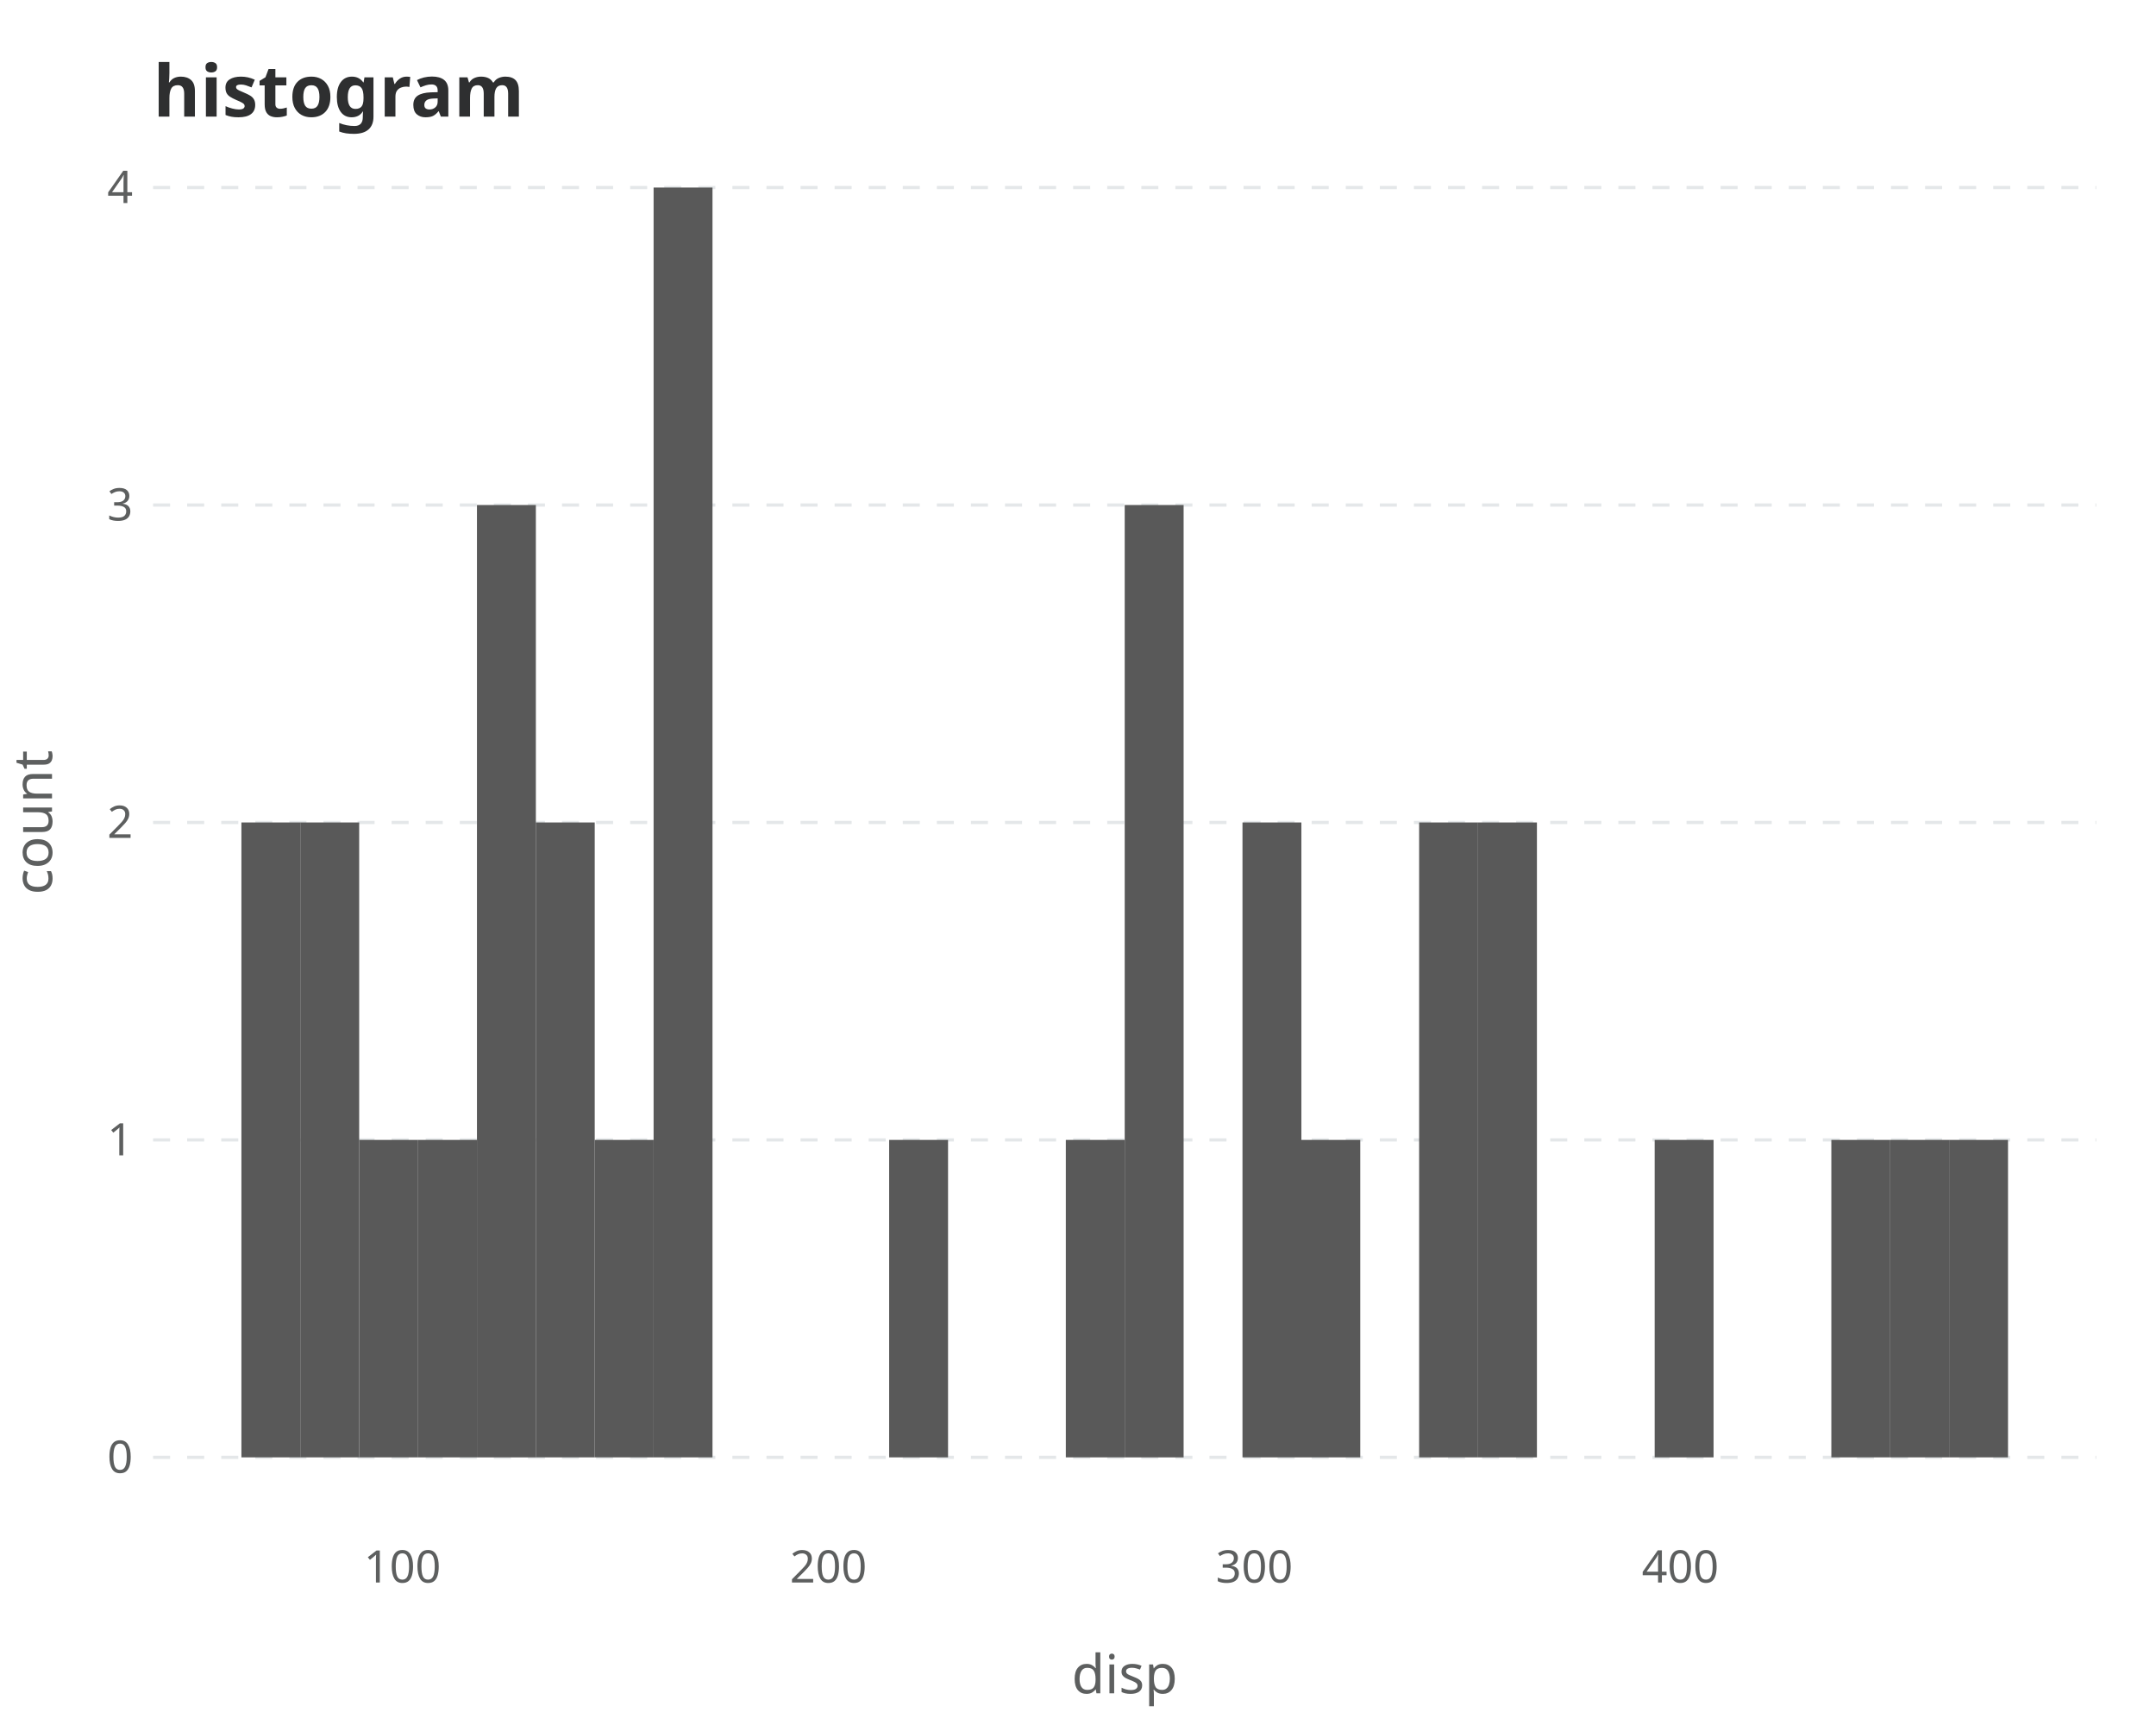
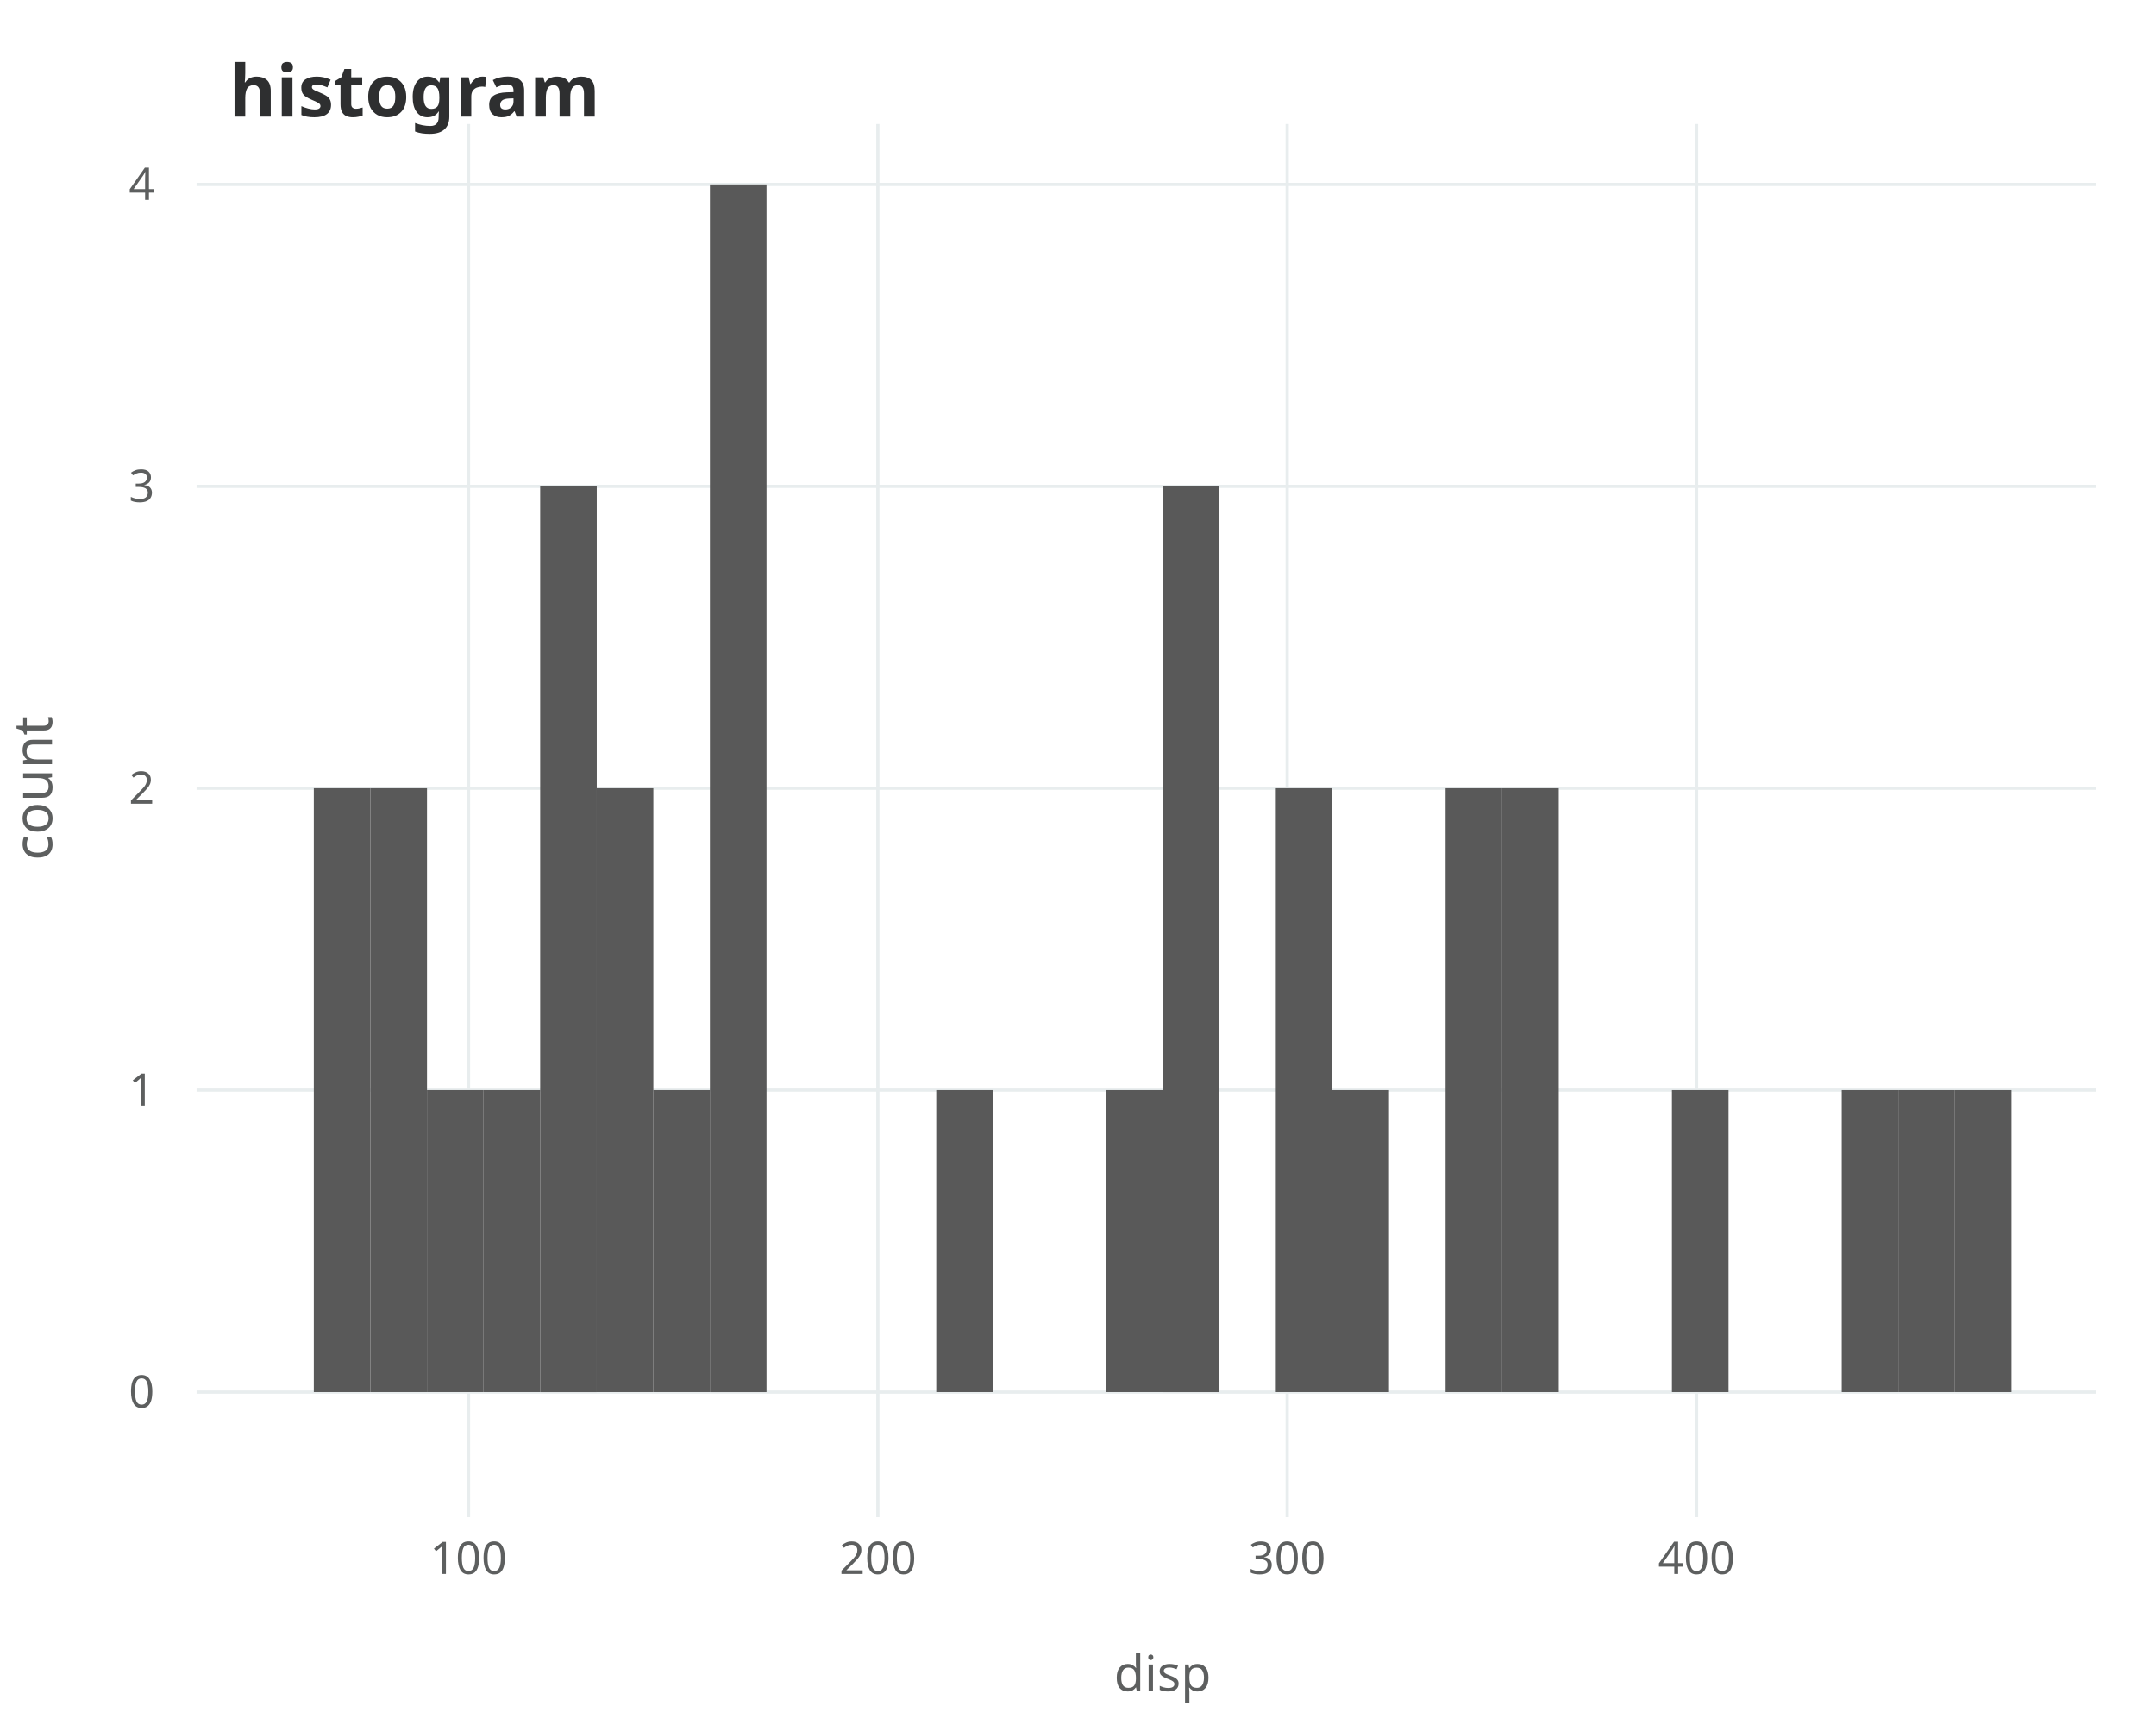
<svg xmlns="http://www.w3.org/2000/svg" class="svglite" data-engine-version="2.0" width="720.00pt" height="576.00pt" viewBox="0 0 720.00 576.00">
  <defs>
    <style type="text/css">
    .svglite line, .svglite polyline, .svglite polygon, .svglite path, .svglite rect, .svglite circle {
      fill: none;
      stroke: #000000;
      stroke-linecap: round;
      stroke-linejoin: round;
      stroke-miterlimit: 10.00;
    }
  </style>
  </defs>
  <rect width="100%" height="100%" style="stroke: none; fill: #FFFFFF;" />
  <defs>
    <clipPath id="cpMC4wMHw3MjAuMDB8MC4wMHw1NzYuMDA=">
      <rect x="0.00" y="0.00" width="720.00" height="576.00" />
    </clipPath>
  </defs>
  <g clip-path="url(#cpMC4wMHw3MjAuMDB8MC4wMHw1NzYuMDA=)">
    <rect x="0.00" y="0.00" width="720.00" height="576.00" style="stroke-width: 1.45; stroke: #FFFFFF; fill: #FFFFFF;" />
  </g>
  <defs>
-     <clipPath id="cpNTEuMTJ8NzAwLjA3fDQxLjQyfDUwNy44Mw==">
-       <rect x="51.12" y="41.42" width="648.96" height="466.41" />
+     <clipPath id="cpNzYuNDV8NzAwLjA3fDQxLjQyfDQ4NS4wMA==">
+       <rect x="76.45" y="41.42" width="623.62" height="443.57" />
    </clipPath>
  </defs>
-   <g clip-path="url(#cpNTEuMTJ8NzAwLjA3fDQxLjQyfDUwNy44Mw==)">
-     <polyline points="51.12,486.63 700.07,486.63 " style="stroke-width: 1.07; stroke: #E4E7E9; stroke-dasharray: 5.69,5.69; stroke-linecap: butt;" />
-     <polyline points="51.12,380.63 700.07,380.63 " style="stroke-width: 1.07; stroke: #E4E7E9; stroke-dasharray: 5.69,5.69; stroke-linecap: butt;" />
-     <polyline points="51.12,274.63 700.07,274.63 " style="stroke-width: 1.07; stroke: #E4E7E9; stroke-dasharray: 5.69,5.69; stroke-linecap: butt;" />
-     <polyline points="51.12,168.63 700.07,168.63 " style="stroke-width: 1.07; stroke: #E4E7E9; stroke-dasharray: 5.69,5.69; stroke-linecap: butt;" />
-     <polyline points="51.12,62.62 700.07,62.62 " style="stroke-width: 1.07; stroke: #E4E7E9; stroke-dasharray: 5.69,5.69; stroke-linecap: butt;" />
-     <rect x="80.62" y="274.63" width="19.67" height="212.00" style="stroke-width: 1.07; stroke: none; stroke-linecap: butt; stroke-linejoin: miter; fill: #595959;" />
-     <rect x="100.28" y="274.63" width="19.67" height="212.00" style="stroke-width: 1.07; stroke: none; stroke-linecap: butt; stroke-linejoin: miter; fill: #595959;" />
-     <rect x="119.95" y="380.63" width="19.67" height="106.00" style="stroke-width: 1.07; stroke: none; stroke-linecap: butt; stroke-linejoin: miter; fill: #595959;" />
-     <rect x="139.61" y="380.63" width="19.67" height="106.00" style="stroke-width: 1.07; stroke: none; stroke-linecap: butt; stroke-linejoin: miter; fill: #595959;" />
-     <rect x="159.28" y="168.63" width="19.67" height="318.01" style="stroke-width: 1.07; stroke: none; stroke-linecap: butt; stroke-linejoin: miter; fill: #595959;" />
-     <rect x="178.94" y="274.63" width="19.67" height="212.00" style="stroke-width: 1.07; stroke: none; stroke-linecap: butt; stroke-linejoin: miter; fill: #595959;" />
-     <rect x="198.61" y="380.63" width="19.67" height="106.00" style="stroke-width: 1.07; stroke: none; stroke-linecap: butt; stroke-linejoin: miter; fill: #595959;" />
-     <rect x="218.27" y="62.62" width="19.67" height="424.01" style="stroke-width: 1.07; stroke: none; stroke-linecap: butt; stroke-linejoin: miter; fill: #595959;" />
-     <rect x="237.94" y="486.63" width="19.67" height="0.00" style="stroke-width: 1.07; stroke: none; stroke-linecap: butt; stroke-linejoin: miter; fill: #595959;" />
-     <rect x="257.60" y="486.63" width="19.67" height="0.00" style="stroke-width: 1.07; stroke: none; stroke-linecap: butt; stroke-linejoin: miter; fill: #595959;" />
-     <rect x="277.27" y="486.63" width="19.67" height="0.00" style="stroke-width: 1.07; stroke: none; stroke-linecap: butt; stroke-linejoin: miter; fill: #595959;" />
-     <rect x="296.93" y="380.63" width="19.67" height="106.00" style="stroke-width: 1.07; stroke: none; stroke-linecap: butt; stroke-linejoin: miter; fill: #595959;" />
-     <rect x="316.60" y="486.63" width="19.67" height="0.00" style="stroke-width: 1.07; stroke: none; stroke-linecap: butt; stroke-linejoin: miter; fill: #595959;" />
-     <rect x="336.27" y="486.63" width="19.67" height="0.00" style="stroke-width: 1.07; stroke: none; stroke-linecap: butt; stroke-linejoin: miter; fill: #595959;" />
-     <rect x="355.93" y="380.63" width="19.67" height="106.00" style="stroke-width: 1.07; stroke: none; stroke-linecap: butt; stroke-linejoin: miter; fill: #595959;" />
-     <rect x="375.60" y="168.63" width="19.67" height="318.01" style="stroke-width: 1.07; stroke: none; stroke-linecap: butt; stroke-linejoin: miter; fill: #595959;" />
-     <rect x="395.26" y="486.63" width="19.67" height="0.00" style="stroke-width: 1.07; stroke: none; stroke-linecap: butt; stroke-linejoin: miter; fill: #595959;" />
-     <rect x="414.93" y="274.63" width="19.67" height="212.00" style="stroke-width: 1.07; stroke: none; stroke-linecap: butt; stroke-linejoin: miter; fill: #595959;" />
-     <rect x="434.59" y="380.63" width="19.67" height="106.00" style="stroke-width: 1.07; stroke: none; stroke-linecap: butt; stroke-linejoin: miter; fill: #595959;" />
-     <rect x="454.26" y="486.63" width="19.67" height="0.00" style="stroke-width: 1.07; stroke: none; stroke-linecap: butt; stroke-linejoin: miter; fill: #595959;" />
-     <rect x="473.92" y="274.63" width="19.67" height="212.00" style="stroke-width: 1.07; stroke: none; stroke-linecap: butt; stroke-linejoin: miter; fill: #595959;" />
-     <rect x="493.59" y="274.63" width="19.67" height="212.00" style="stroke-width: 1.07; stroke: none; stroke-linecap: butt; stroke-linejoin: miter; fill: #595959;" />
-     <rect x="513.25" y="486.63" width="19.67" height="0.00" style="stroke-width: 1.07; stroke: none; stroke-linecap: butt; stroke-linejoin: miter; fill: #595959;" />
-     <rect x="532.92" y="486.63" width="19.67" height="0.00" style="stroke-width: 1.07; stroke: none; stroke-linecap: butt; stroke-linejoin: miter; fill: #595959;" />
-     <rect x="552.58" y="380.63" width="19.67" height="106.00" style="stroke-width: 1.07; stroke: none; stroke-linecap: butt; stroke-linejoin: miter; fill: #595959;" />
-     <rect x="572.25" y="486.63" width="19.67" height="0.00" style="stroke-width: 1.07; stroke: none; stroke-linecap: butt; stroke-linejoin: miter; fill: #595959;" />
-     <rect x="591.92" y="486.63" width="19.67" height="0.00" style="stroke-width: 1.07; stroke: none; stroke-linecap: butt; stroke-linejoin: miter; fill: #595959;" />
-     <rect x="611.58" y="380.63" width="19.67" height="106.00" style="stroke-width: 1.07; stroke: none; stroke-linecap: butt; stroke-linejoin: miter; fill: #595959;" />
-     <rect x="631.25" y="380.63" width="19.67" height="106.00" style="stroke-width: 1.07; stroke: none; stroke-linecap: butt; stroke-linejoin: miter; fill: #595959;" />
-     <rect x="650.91" y="380.63" width="19.67" height="106.00" style="stroke-width: 1.07; stroke: none; stroke-linecap: butt; stroke-linejoin: miter; fill: #595959;" />
+   <g clip-path="url(#cpNzYuNDV8NzAwLjA3fDQxLjQyfDQ4NS4wMA==)">
+     <polyline points="76.45,464.83 700.07,464.83 " style="stroke-width: 1.07; stroke: #E8EDEE; stroke-linecap: butt;" />
+     <polyline points="76.45,364.02 700.07,364.02 " style="stroke-width: 1.07; stroke: #E8EDEE; stroke-linecap: butt;" />
+     <polyline points="76.45,263.21 700.07,263.21 " style="stroke-width: 1.07; stroke: #E8EDEE; stroke-linecap: butt;" />
+     <polyline points="76.45,162.40 700.07,162.40 " style="stroke-width: 1.07; stroke: #E8EDEE; stroke-linecap: butt;" />
+     <polyline points="76.45,61.59 700.07,61.59 " style="stroke-width: 1.07; stroke: #E8EDEE; stroke-linecap: butt;" />
+     <polyline points="156.46,485.00 156.46,41.42 " style="stroke-width: 1.07; stroke: #E8EDEE; stroke-linecap: butt;" />
+     <polyline points="293.16,485.00 293.16,41.42 " style="stroke-width: 1.07; stroke: #E8EDEE; stroke-linecap: butt;" />
+     <polyline points="429.86,485.00 429.86,41.42 " style="stroke-width: 1.07; stroke: #E8EDEE; stroke-linecap: butt;" />
+     <polyline points="566.56,485.00 566.56,41.42 " style="stroke-width: 1.07; stroke: #E8EDEE; stroke-linecap: butt;" />
+     <rect x="104.80" y="263.21" width="18.90" height="201.62" style="stroke-width: 1.07; stroke: none; stroke-linecap: butt; stroke-linejoin: miter; fill: #595959;" />
+     <rect x="123.70" y="263.21" width="18.90" height="201.62" style="stroke-width: 1.07; stroke: none; stroke-linecap: butt; stroke-linejoin: miter; fill: #595959;" />
+     <rect x="142.59" y="364.02" width="18.90" height="100.81" style="stroke-width: 1.07; stroke: none; stroke-linecap: butt; stroke-linejoin: miter; fill: #595959;" />
+     <rect x="161.49" y="364.02" width="18.90" height="100.81" style="stroke-width: 1.07; stroke: none; stroke-linecap: butt; stroke-linejoin: miter; fill: #595959;" />
+     <rect x="180.39" y="162.40" width="18.90" height="302.44" style="stroke-width: 1.07; stroke: none; stroke-linecap: butt; stroke-linejoin: miter; fill: #595959;" />
+     <rect x="199.29" y="263.21" width="18.90" height="201.62" style="stroke-width: 1.07; stroke: none; stroke-linecap: butt; stroke-linejoin: miter; fill: #595959;" />
+     <rect x="218.18" y="364.02" width="18.90" height="100.81" style="stroke-width: 1.07; stroke: none; stroke-linecap: butt; stroke-linejoin: miter; fill: #595959;" />
+     <rect x="237.08" y="61.59" width="18.90" height="403.25" style="stroke-width: 1.07; stroke: none; stroke-linecap: butt; stroke-linejoin: miter; fill: #595959;" />
+     <rect x="255.98" y="464.83" width="18.90" height="0.00" style="stroke-width: 1.07; stroke: none; stroke-linecap: butt; stroke-linejoin: miter; fill: #595959;" />
+     <rect x="274.88" y="464.83" width="18.90" height="0.00" style="stroke-width: 1.07; stroke: none; stroke-linecap: butt; stroke-linejoin: miter; fill: #595959;" />
+     <rect x="293.78" y="464.83" width="18.90" height="0.00" style="stroke-width: 1.07; stroke: none; stroke-linecap: butt; stroke-linejoin: miter; fill: #595959;" />
+     <rect x="312.67" y="364.02" width="18.90" height="100.81" style="stroke-width: 1.07; stroke: none; stroke-linecap: butt; stroke-linejoin: miter; fill: #595959;" />
+     <rect x="331.57" y="464.83" width="18.90" height="0.00" style="stroke-width: 1.07; stroke: none; stroke-linecap: butt; stroke-linejoin: miter; fill: #595959;" />
+     <rect x="350.47" y="464.83" width="18.90" height="0.00" style="stroke-width: 1.07; stroke: none; stroke-linecap: butt; stroke-linejoin: miter; fill: #595959;" />
+     <rect x="369.37" y="364.02" width="18.90" height="100.81" style="stroke-width: 1.07; stroke: none; stroke-linecap: butt; stroke-linejoin: miter; fill: #595959;" />
+     <rect x="388.26" y="162.40" width="18.90" height="302.44" style="stroke-width: 1.07; stroke: none; stroke-linecap: butt; stroke-linejoin: miter; fill: #595959;" />
+     <rect x="407.16" y="464.83" width="18.90" height="0.00" style="stroke-width: 1.07; stroke: none; stroke-linecap: butt; stroke-linejoin: miter; fill: #595959;" />
+     <rect x="426.06" y="263.21" width="18.90" height="201.62" style="stroke-width: 1.07; stroke: none; stroke-linecap: butt; stroke-linejoin: miter; fill: #595959;" />
+     <rect x="444.96" y="364.02" width="18.90" height="100.81" style="stroke-width: 1.07; stroke: none; stroke-linecap: butt; stroke-linejoin: miter; fill: #595959;" />
+     <rect x="463.85" y="464.83" width="18.90" height="0.00" style="stroke-width: 1.07; stroke: none; stroke-linecap: butt; stroke-linejoin: miter; fill: #595959;" />
+     <rect x="482.75" y="263.21" width="18.90" height="201.62" style="stroke-width: 1.07; stroke: none; stroke-linecap: butt; stroke-linejoin: miter; fill: #595959;" />
+     <rect x="501.65" y="263.21" width="18.90" height="201.62" style="stroke-width: 1.07; stroke: none; stroke-linecap: butt; stroke-linejoin: miter; fill: #595959;" />
+     <rect x="520.55" y="464.83" width="18.90" height="0.00" style="stroke-width: 1.07; stroke: none; stroke-linecap: butt; stroke-linejoin: miter; fill: #595959;" />
+     <rect x="539.44" y="464.83" width="18.90" height="0.00" style="stroke-width: 1.07; stroke: none; stroke-linecap: butt; stroke-linejoin: miter; fill: #595959;" />
+     <rect x="558.34" y="364.02" width="18.90" height="100.81" style="stroke-width: 1.07; stroke: none; stroke-linecap: butt; stroke-linejoin: miter; fill: #595959;" />
+     <rect x="577.24" y="464.83" width="18.90" height="0.00" style="stroke-width: 1.07; stroke: none; stroke-linecap: butt; stroke-linejoin: miter; fill: #595959;" />
+     <rect x="596.14" y="464.83" width="18.90" height="0.00" style="stroke-width: 1.07; stroke: none; stroke-linecap: butt; stroke-linejoin: miter; fill: #595959;" />
+     <rect x="615.04" y="364.02" width="18.90" height="100.81" style="stroke-width: 1.07; stroke: none; stroke-linecap: butt; stroke-linejoin: miter; fill: #595959;" />
+     <rect x="633.93" y="364.02" width="18.90" height="100.81" style="stroke-width: 1.07; stroke: none; stroke-linecap: butt; stroke-linejoin: miter; fill: #595959;" />
+     <rect x="652.83" y="364.02" width="18.90" height="100.81" style="stroke-width: 1.07; stroke: none; stroke-linecap: butt; stroke-linejoin: miter; fill: #595959;" />
  </g>
  <g clip-path="url(#cpMC4wMHw3MjAuMDB8MC4wMHw1NzYuMDA=)">
-     <text x="44.39" y="491.79" text-anchor="end" style="font-size: 15.00px; fill: #5D5F5F; font-family: sans;" textLength="8.34px" lengthAdjust="spacingAndGlyphs">0</text>
-     <text x="44.39" y="385.79" text-anchor="end" style="font-size: 15.00px; fill: #5D5F5F; font-family: sans;" textLength="8.34px" lengthAdjust="spacingAndGlyphs">1</text>
-     <text x="44.39" y="279.79" text-anchor="end" style="font-size: 15.00px; fill: #5D5F5F; font-family: sans;" textLength="8.34px" lengthAdjust="spacingAndGlyphs">2</text>
-     <text x="44.39" y="173.79" text-anchor="end" style="font-size: 15.00px; fill: #5D5F5F; font-family: sans;" textLength="8.34px" lengthAdjust="spacingAndGlyphs">3</text>
-     <text x="44.39" y="67.79" text-anchor="end" style="font-size: 15.00px; fill: #5D5F5F; font-family: sans;" textLength="8.34px" lengthAdjust="spacingAndGlyphs">4</text>
-     <text x="134.38" y="528.43" text-anchor="middle" style="font-size: 15.00px; fill: #5D5F5F; font-family: sans;" textLength="25.03px" lengthAdjust="spacingAndGlyphs">100</text>
-     <text x="276.63" y="528.43" text-anchor="middle" style="font-size: 15.00px; fill: #5D5F5F; font-family: sans;" textLength="25.03px" lengthAdjust="spacingAndGlyphs">200</text>
-     <text x="418.88" y="528.43" text-anchor="middle" style="font-size: 15.00px; fill: #5D5F5F; font-family: sans;" textLength="25.03px" lengthAdjust="spacingAndGlyphs">300</text>
-     <text x="561.14" y="528.43" text-anchor="middle" style="font-size: 15.00px; fill: #5D5F5F; font-family: sans;" textLength="25.03px" lengthAdjust="spacingAndGlyphs">400</text>
-     <text x="375.60" y="565.42" text-anchor="middle" style="font-size: 18.00px; fill: #5D5F5F; font-family: sans;" textLength="33.03px" lengthAdjust="spacingAndGlyphs">disp</text>
-     <text transform="translate(17.37,274.63) rotate(-90)" text-anchor="middle" style="font-size: 18.00px; fill: #5D5F5F; font-family: sans;" textLength="44.04px" lengthAdjust="spacingAndGlyphs">count</text>
-     <text x="51.12" y="38.93" style="font-size: 24.00px; font-weight: bold; fill: #2E2F30; font-family: sans;" textLength="105.39px" lengthAdjust="spacingAndGlyphs">histogram</text>
+     <text x="47.31" y="470.00" text-anchor="middle" style="font-size: 15.00px; fill: #5D5F5F; font-family: sans;" textLength="8.34px" lengthAdjust="spacingAndGlyphs">0</text>
+     <text x="47.31" y="369.18" text-anchor="middle" style="font-size: 15.00px; fill: #5D5F5F; font-family: sans;" textLength="8.34px" lengthAdjust="spacingAndGlyphs">1</text>
+     <text x="47.31" y="268.37" text-anchor="middle" style="font-size: 15.00px; fill: #5D5F5F; font-family: sans;" textLength="8.34px" lengthAdjust="spacingAndGlyphs">2</text>
+     <text x="47.31" y="167.56" text-anchor="middle" style="font-size: 15.00px; fill: #5D5F5F; font-family: sans;" textLength="8.34px" lengthAdjust="spacingAndGlyphs">3</text>
+     <text x="47.31" y="66.75" text-anchor="middle" style="font-size: 15.00px; fill: #5D5F5F; font-family: sans;" textLength="8.34px" lengthAdjust="spacingAndGlyphs">4</text>
+     <polyline points="65.65,464.83 76.45,464.83 " style="stroke-width: 1.07; stroke: #E8EDEE; stroke-linecap: butt;" />
+     <polyline points="65.65,364.02 76.45,364.02 " style="stroke-width: 1.07; stroke: #E8EDEE; stroke-linecap: butt;" />
+     <polyline points="65.65,263.21 76.45,263.21 " style="stroke-width: 1.07; stroke: #E8EDEE; stroke-linecap: butt;" />
+     <polyline points="65.65,162.40 76.45,162.40 " style="stroke-width: 1.07; stroke: #E8EDEE; stroke-linecap: butt;" />
+     <polyline points="65.65,61.59 76.45,61.59 " style="stroke-width: 1.07; stroke: #E8EDEE; stroke-linecap: butt;" />
+     <polyline points="156.46,506.60 156.46,485.00 " style="stroke-width: 1.07; stroke: #E8EDEE; stroke-linecap: butt;" />
+     <polyline points="293.16,506.60 293.16,485.00 " style="stroke-width: 1.07; stroke: #E8EDEE; stroke-linecap: butt;" />
+     <polyline points="429.86,506.60 429.86,485.00 " style="stroke-width: 1.07; stroke: #E8EDEE; stroke-linecap: butt;" />
+     <polyline points="566.56,506.60 566.56,485.00 " style="stroke-width: 1.07; stroke: #E8EDEE; stroke-linecap: butt;" />
+     <text x="156.46" y="525.56" text-anchor="middle" style="font-size: 15.00px; fill: #5D5F5F; font-family: sans;" textLength="25.03px" lengthAdjust="spacingAndGlyphs">100</text>
+     <text x="293.16" y="525.56" text-anchor="middle" style="font-size: 15.00px; fill: #5D5F5F; font-family: sans;" textLength="25.03px" lengthAdjust="spacingAndGlyphs">200</text>
+     <text x="429.86" y="525.56" text-anchor="middle" style="font-size: 15.00px; fill: #5D5F5F; font-family: sans;" textLength="25.03px" lengthAdjust="spacingAndGlyphs">300</text>
+     <text x="566.56" y="525.56" text-anchor="middle" style="font-size: 15.00px; fill: #5D5F5F; font-family: sans;" textLength="25.03px" lengthAdjust="spacingAndGlyphs">400</text>
+     <text x="388.26" y="564.64" text-anchor="middle" style="font-size: 16.50px; fill: #5D5F5F; font-family: sans;" textLength="30.27px" lengthAdjust="spacingAndGlyphs">disp</text>
+     <text transform="translate(17.37,263.21) rotate(-90)" text-anchor="middle" style="font-size: 18.00px; fill: #5D5F5F; font-family: sans;" textLength="44.04px" lengthAdjust="spacingAndGlyphs">count</text>
+     <text x="76.45" y="38.93" style="font-size: 24.00px; font-weight: bold; fill: #2E2F30; font-family: sans;" textLength="105.39px" lengthAdjust="spacingAndGlyphs">histogram</text>
  </g>
</svg>
